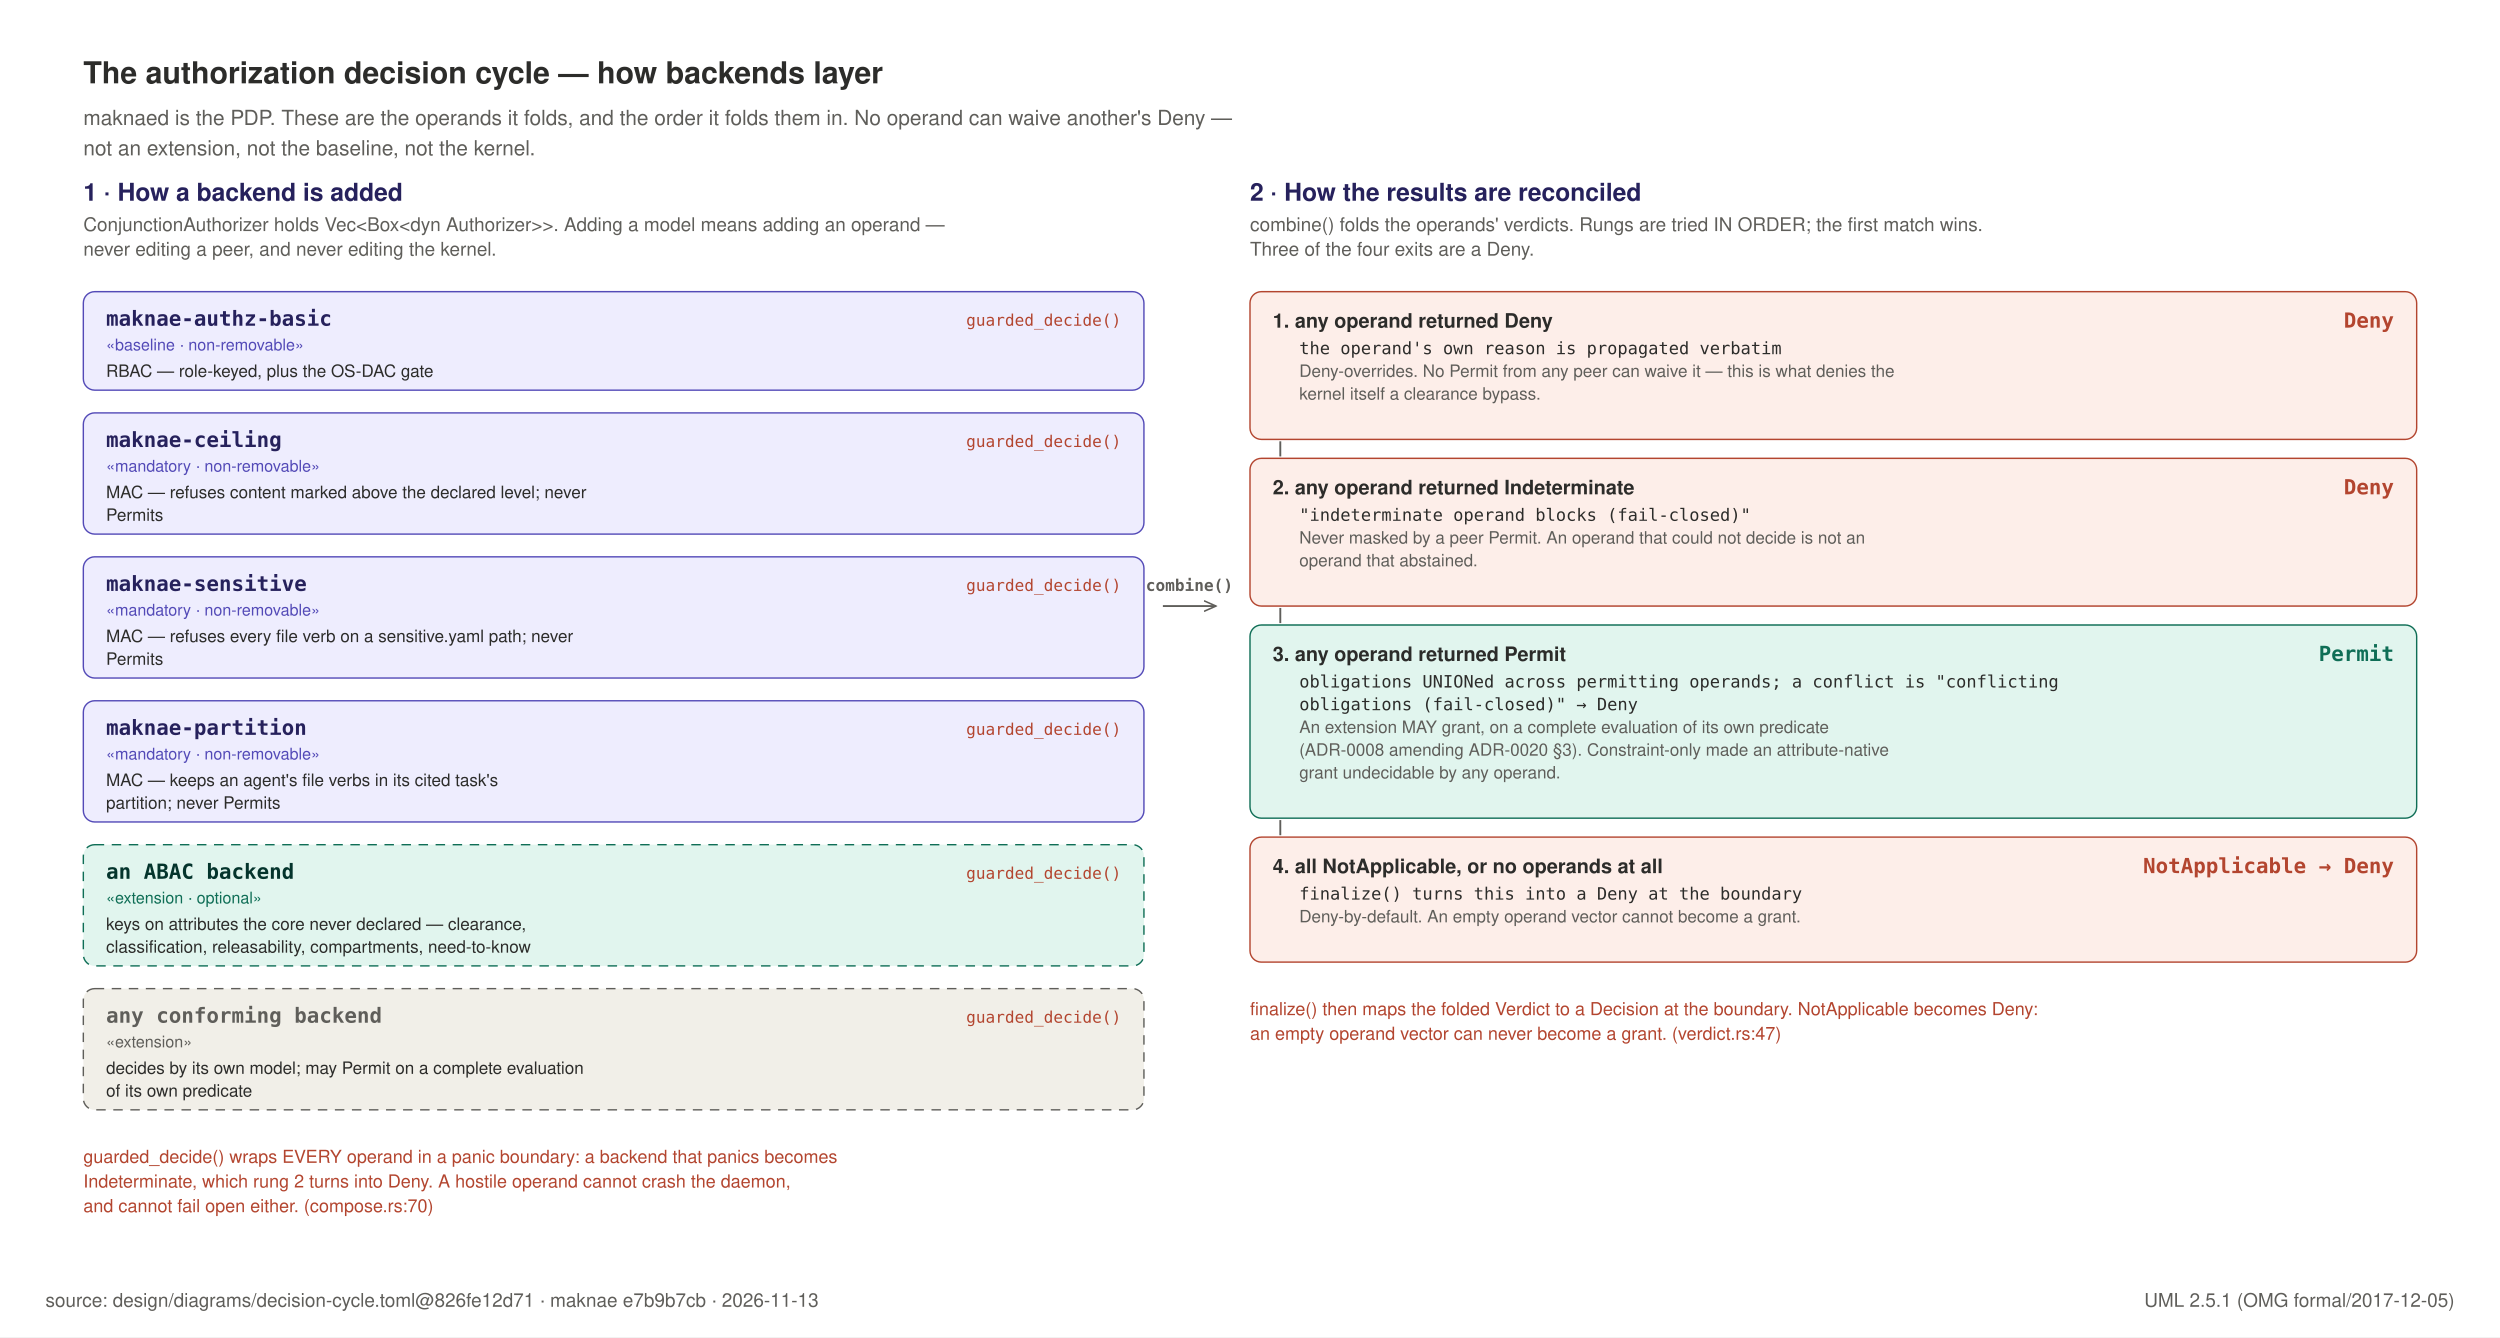
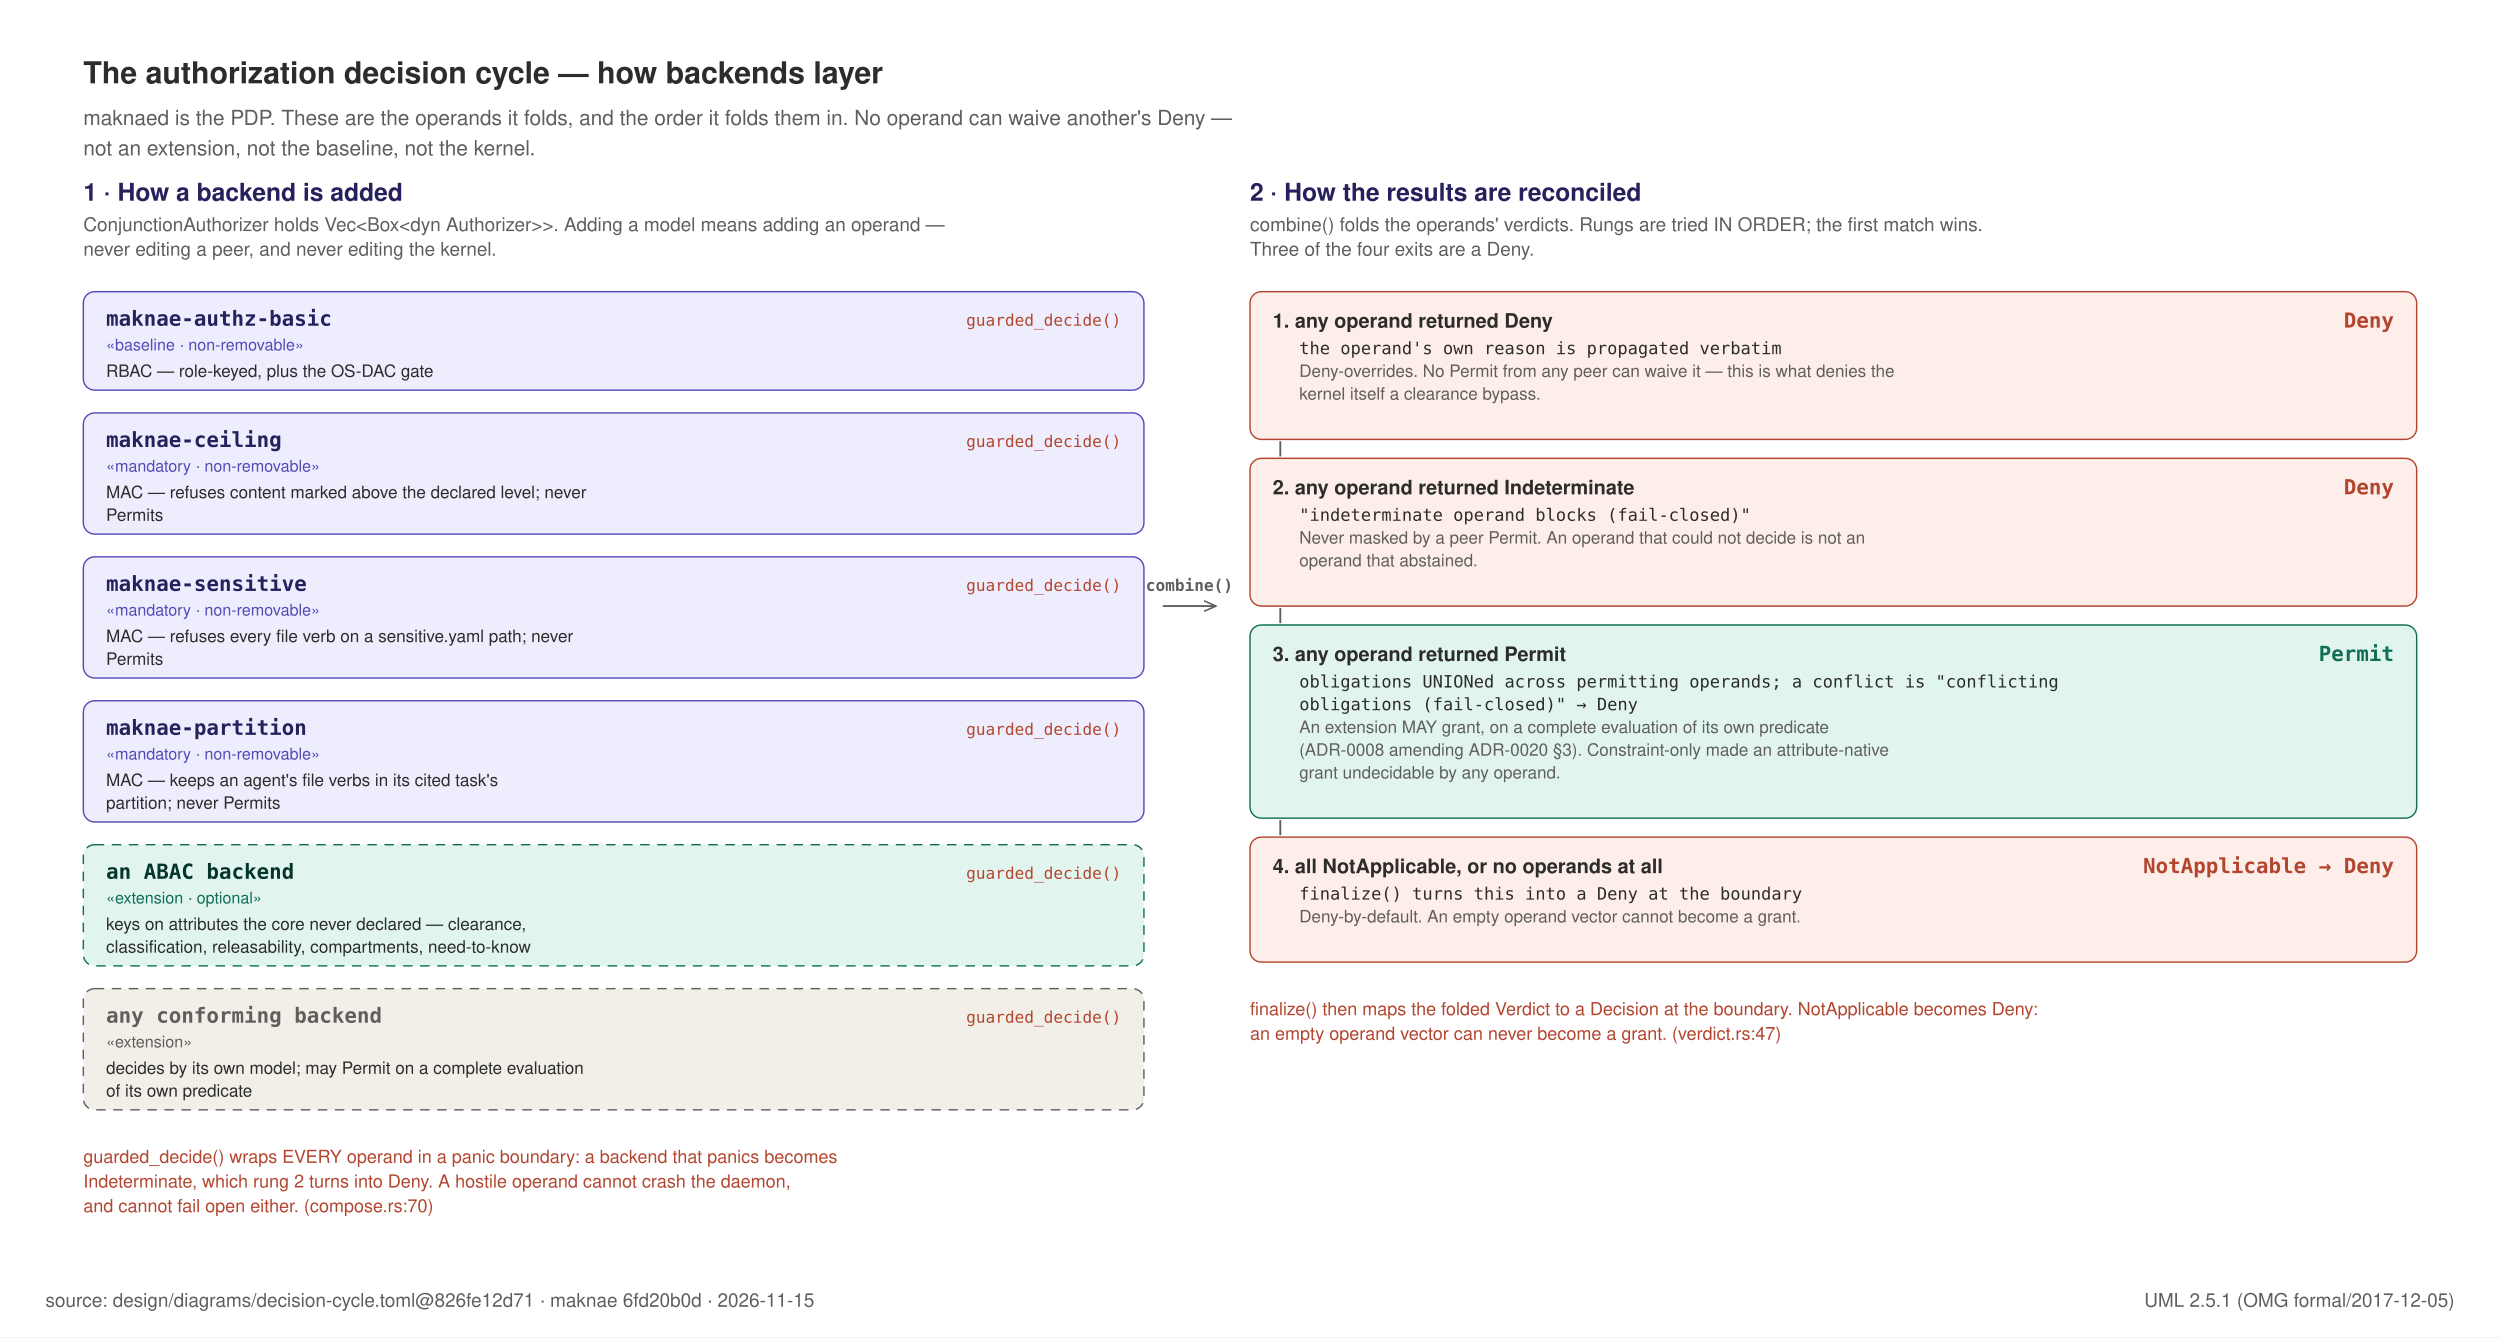
<svg xmlns="http://www.w3.org/2000/svg" width="1320" height="706" viewBox="0 0 1320 706" role="img">
  <rect x="0" y="0" width="1320" height="706" fill="#FFFFFF" />
  <text x="44" y="44" text-anchor="start" font-family="Helvetica, Arial, sans-serif" font-size="16" font-weight="600" fill="#2C2C2A">The authorization decision cycle — how backends layer</text>
  <text x="44" y="66" text-anchor="start" font-family="Helvetica, Arial, sans-serif" font-size="11" font-weight="400" fill="#5F5E5A">maknaed is the PDP. These are the operands it folds, and the order it folds them in. No operand can waive another's Deny —</text>
  <text x="44" y="82" text-anchor="start" font-family="Helvetica, Arial, sans-serif" font-size="11" font-weight="400" fill="#5F5E5A">not an extension, not the baseline, not the kernel.</text>
  <text x="44" y="106" text-anchor="start" font-family="Helvetica, Arial, sans-serif" font-size="13" font-weight="600" fill="#26215C">1 · How a backend is added</text>
  <text x="44" y="122" text-anchor="start" font-family="Helvetica, Arial, sans-serif" font-size="10" font-weight="400" fill="#5F5E5A">ConjunctionAuthorizer holds Vec&lt;Box&lt;dyn Authorizer&gt;&gt;. Adding a model means adding an operand —</text>
  <text x="44" y="135" text-anchor="start" font-family="Helvetica, Arial, sans-serif" font-size="10" font-weight="400" fill="#5F5E5A">never editing a peer, and never editing the kernel.</text>
  <rect x="44" y="154" width="560" height="52" rx="6" fill="#EEEDFE" stroke="#534AB7" stroke-width="0.75" />
  <text x="56" y="172" text-anchor="start" font-family="ui-monospace, SFMono-Regular, Menlo, monospace" font-size="11" font-weight="600" fill="#26215C">maknae-authz-basic</text>
  <text x="56" y="185" text-anchor="start" font-family="Helvetica, Arial, sans-serif" font-size="8.5" font-weight="400" fill="#534AB7">«baseline · non-removable»</text>
  <text x="56" y="199" text-anchor="start" font-family="Helvetica, Arial, sans-serif" font-size="9" font-weight="400" fill="#2C2C2A">RBAC — role-keyed, plus the OS-DAC gate</text>
  <text x="592" y="172" text-anchor="end" font-family="ui-monospace, SFMono-Regular, Menlo, monospace" font-size="8.5" font-weight="400" fill="#B3452F">guarded_decide()</text>
  <rect x="44" y="218" width="560" height="64" rx="6" fill="#EEEDFE" stroke="#534AB7" stroke-width="0.75" />
  <text x="56" y="236" text-anchor="start" font-family="ui-monospace, SFMono-Regular, Menlo, monospace" font-size="11" font-weight="600" fill="#26215C">maknae-ceiling</text>
  <text x="56" y="249" text-anchor="start" font-family="Helvetica, Arial, sans-serif" font-size="8.5" font-weight="400" fill="#534AB7">«mandatory · non-removable»</text>
  <text x="56" y="263" text-anchor="start" font-family="Helvetica, Arial, sans-serif" font-size="9" font-weight="400" fill="#2C2C2A">MAC — refuses content marked above the declared level; never</text>
  <text x="56" y="275" text-anchor="start" font-family="Helvetica, Arial, sans-serif" font-size="9" font-weight="400" fill="#2C2C2A">Permits</text>
  <text x="592" y="236" text-anchor="end" font-family="ui-monospace, SFMono-Regular, Menlo, monospace" font-size="8.5" font-weight="400" fill="#B3452F">guarded_decide()</text>
  <rect x="44" y="294" width="560" height="64" rx="6" fill="#EEEDFE" stroke="#534AB7" stroke-width="0.75" />
  <text x="56" y="312" text-anchor="start" font-family="ui-monospace, SFMono-Regular, Menlo, monospace" font-size="11" font-weight="600" fill="#26215C">maknae-sensitive</text>
  <text x="56" y="325" text-anchor="start" font-family="Helvetica, Arial, sans-serif" font-size="8.5" font-weight="400" fill="#534AB7">«mandatory · non-removable»</text>
  <text x="56" y="339" text-anchor="start" font-family="Helvetica, Arial, sans-serif" font-size="9" font-weight="400" fill="#2C2C2A">MAC — refuses every file verb on a sensitive.yaml path; never</text>
  <text x="56" y="351" text-anchor="start" font-family="Helvetica, Arial, sans-serif" font-size="9" font-weight="400" fill="#2C2C2A">Permits</text>
  <text x="592" y="312" text-anchor="end" font-family="ui-monospace, SFMono-Regular, Menlo, monospace" font-size="8.5" font-weight="400" fill="#B3452F">guarded_decide()</text>
  <rect x="44" y="370" width="560" height="64" rx="6" fill="#EEEDFE" stroke="#534AB7" stroke-width="0.75" />
  <text x="56" y="388" text-anchor="start" font-family="ui-monospace, SFMono-Regular, Menlo, monospace" font-size="11" font-weight="600" fill="#26215C">maknae-partition</text>
  <text x="56" y="401" text-anchor="start" font-family="Helvetica, Arial, sans-serif" font-size="8.5" font-weight="400" fill="#534AB7">«mandatory · non-removable»</text>
  <text x="56" y="415" text-anchor="start" font-family="Helvetica, Arial, sans-serif" font-size="9" font-weight="400" fill="#2C2C2A">MAC — keeps an agent's file verbs in its cited task's</text>
  <text x="56" y="427" text-anchor="start" font-family="Helvetica, Arial, sans-serif" font-size="9" font-weight="400" fill="#2C2C2A">partition; never Permits</text>
  <text x="592" y="388" text-anchor="end" font-family="ui-monospace, SFMono-Regular, Menlo, monospace" font-size="8.5" font-weight="400" fill="#B3452F">guarded_decide()</text>
  <rect x="44" y="446" width="560" height="64" rx="6" fill="#E1F5EE" stroke="#0F6E56" stroke-width="0.75" stroke-dasharray="5 4" />
  <text x="56" y="464" text-anchor="start" font-family="ui-monospace, SFMono-Regular, Menlo, monospace" font-size="11" font-weight="600" fill="#04342C">an ABAC backend</text>
  <text x="56" y="477" text-anchor="start" font-family="Helvetica, Arial, sans-serif" font-size="8.5" font-weight="400" fill="#0F6E56">«extension · optional»</text>
  <text x="56" y="491" text-anchor="start" font-family="Helvetica, Arial, sans-serif" font-size="9" font-weight="400" fill="#2C2C2A">keys on attributes the core never declared — clearance,</text>
  <text x="56" y="503" text-anchor="start" font-family="Helvetica, Arial, sans-serif" font-size="9" font-weight="400" fill="#2C2C2A">classification, releasability, compartments, need-to-know</text>
  <text x="592" y="464" text-anchor="end" font-family="ui-monospace, SFMono-Regular, Menlo, monospace" font-size="8.5" font-weight="400" fill="#B3452F">guarded_decide()</text>
  <rect x="44" y="522" width="560" height="64" rx="6" fill="#F1EFE8" stroke="#5F5E5A" stroke-width="0.75" stroke-dasharray="5 4" />
  <text x="56" y="540" text-anchor="start" font-family="ui-monospace, SFMono-Regular, Menlo, monospace" font-size="11" font-weight="600" fill="#5F5E5A">any conforming backend</text>
  <text x="56" y="553" text-anchor="start" font-family="Helvetica, Arial, sans-serif" font-size="8.5" font-weight="400" fill="#5F5E5A">«extension»</text>
  <text x="56" y="567" text-anchor="start" font-family="Helvetica, Arial, sans-serif" font-size="9" font-weight="400" fill="#2C2C2A">decides by its own model; may Permit on a complete evaluation</text>
  <text x="56" y="579" text-anchor="start" font-family="Helvetica, Arial, sans-serif" font-size="9" font-weight="400" fill="#2C2C2A">of its own predicate</text>
  <text x="592" y="540" text-anchor="end" font-family="ui-monospace, SFMono-Regular, Menlo, monospace" font-size="8.5" font-weight="400" fill="#B3452F">guarded_decide()</text>
  <text x="44" y="614" text-anchor="start" font-family="Helvetica, Arial, sans-serif" font-size="9.5" font-weight="400" fill="#B3452F">guarded_decide() wraps EVERY operand in a panic boundary: a backend that panics becomes</text>
  <text x="44" y="627" text-anchor="start" font-family="Helvetica, Arial, sans-serif" font-size="9.5" font-weight="400" fill="#B3452F">Indeterminate, which rung 2 turns into Deny. A hostile operand cannot crash the daemon,</text>
  <text x="44" y="640" text-anchor="start" font-family="Helvetica, Arial, sans-serif" font-size="9.5" font-weight="400" fill="#B3452F">and cannot fail open either.  (compose.rs:70)</text>
  <path d="M 614 320 h 28" stroke="#5F5E5A" stroke-width="1" marker-end="url(#dep2)" />
  <defs>
    <marker id="dep2" viewBox="0 0 10 10" refX="9" refY="5" markerWidth="7" markerHeight="7" orient="auto-start-reverse">
      <path d="M 0 1 L 9 5 L 0 9" fill="none" stroke="#5F5E5A" stroke-width="1.2" />
    </marker>
  </defs>
  <text x="628" y="312" text-anchor="middle" font-family="ui-monospace, SFMono-Regular, Menlo, monospace" font-size="8.5" font-weight="600" fill="#5F5E5A">combine()</text>
  <text x="660" y="106" text-anchor="start" font-family="Helvetica, Arial, sans-serif" font-size="13" font-weight="600" fill="#26215C">2 · How the results are reconciled</text>
  <text x="660" y="122" text-anchor="start" font-family="Helvetica, Arial, sans-serif" font-size="10" font-weight="400" fill="#5F5E5A">combine() folds the operands' verdicts. Rungs are tried IN ORDER; the first match wins.</text>
  <text x="660" y="135" text-anchor="start" font-family="Helvetica, Arial, sans-serif" font-size="10" font-weight="400" fill="#5F5E5A">Three of the four exits are a Deny.</text>
  <rect x="660" y="154" width="616" height="78" rx="6" fill="#FDEEE9" stroke="#B3452F" stroke-width="0.75" />
  <text x="672" y="173" text-anchor="start" font-family="Helvetica, Arial, sans-serif" font-size="10.5" font-weight="600" fill="#2C2C2A">1.  any operand returned Deny</text>
  <text x="1264" y="173" text-anchor="end" font-family="ui-monospace, SFMono-Regular, Menlo, monospace" font-size="11" font-weight="700" fill="#B3452F">Deny</text>
  <text x="686" y="187" text-anchor="start" font-family="ui-monospace, SFMono-Regular, Menlo, monospace" font-size="9" font-weight="400" fill="#2C2C2A">the operand's own reason is propagated verbatim</text>
  <text x="686" y="199" text-anchor="start" font-family="Helvetica, Arial, sans-serif" font-size="9" font-weight="400" fill="#5F5E5A">Deny-overrides. No Permit from any peer can waive it — this is what denies the</text>
  <text x="686" y="211" text-anchor="start" font-family="Helvetica, Arial, sans-serif" font-size="9" font-weight="400" fill="#5F5E5A">kernel itself a clearance bypass.</text>
  <line x1="676" y1="233" x2="676" y2="241" stroke="#5F5E5A" stroke-width="1" />
  <rect x="660" y="242" width="616" height="78" rx="6" fill="#FDEEE9" stroke="#B3452F" stroke-width="0.75" />
  <text x="672" y="261" text-anchor="start" font-family="Helvetica, Arial, sans-serif" font-size="10.5" font-weight="600" fill="#2C2C2A">2.  any operand returned Indeterminate</text>
  <text x="1264" y="261" text-anchor="end" font-family="ui-monospace, SFMono-Regular, Menlo, monospace" font-size="11" font-weight="700" fill="#B3452F">Deny</text>
  <text x="686" y="275" text-anchor="start" font-family="ui-monospace, SFMono-Regular, Menlo, monospace" font-size="9" font-weight="400" fill="#2C2C2A">"indeterminate operand blocks (fail-closed)"</text>
  <text x="686" y="287" text-anchor="start" font-family="Helvetica, Arial, sans-serif" font-size="9" font-weight="400" fill="#5F5E5A">Never masked by a peer Permit. An operand that could not decide is not an</text>
  <text x="686" y="299" text-anchor="start" font-family="Helvetica, Arial, sans-serif" font-size="9" font-weight="400" fill="#5F5E5A">operand that abstained.</text>
  <line x1="676" y1="321" x2="676" y2="329" stroke="#5F5E5A" stroke-width="1" />
  <rect x="660" y="330" width="616" height="102" rx="6" fill="#E1F5EE" stroke="#0F6E56" stroke-width="0.75" />
  <text x="672" y="349" text-anchor="start" font-family="Helvetica, Arial, sans-serif" font-size="10.5" font-weight="600" fill="#2C2C2A">3.  any operand returned Permit</text>
  <text x="1264" y="349" text-anchor="end" font-family="ui-monospace, SFMono-Regular, Menlo, monospace" font-size="11" font-weight="700" fill="#0F6E56">Permit</text>
  <text x="686" y="363" text-anchor="start" font-family="ui-monospace, SFMono-Regular, Menlo, monospace" font-size="9" font-weight="400" fill="#2C2C2A">obligations UNIONed across permitting operands; a conflict is "conflicting</text>
  <text x="686" y="375" text-anchor="start" font-family="ui-monospace, SFMono-Regular, Menlo, monospace" font-size="9" font-weight="400" fill="#2C2C2A">obligations (fail-closed)" → Deny</text>
  <text x="686" y="387" text-anchor="start" font-family="Helvetica, Arial, sans-serif" font-size="9" font-weight="400" fill="#5F5E5A">An extension MAY grant, on a complete evaluation of its own predicate</text>
  <text x="686" y="399" text-anchor="start" font-family="Helvetica, Arial, sans-serif" font-size="9" font-weight="400" fill="#5F5E5A">(ADR-0008 amending ADR-0020 §3). Constraint-only made an attribute-native</text>
  <text x="686" y="411" text-anchor="start" font-family="Helvetica, Arial, sans-serif" font-size="9" font-weight="400" fill="#5F5E5A">grant undecidable by any operand.</text>
  <line x1="676" y1="433" x2="676" y2="441" stroke="#5F5E5A" stroke-width="1" />
  <rect x="660" y="442" width="616" height="66" rx="6" fill="#FDEEE9" stroke="#B3452F" stroke-width="0.75" />
  <text x="672" y="461" text-anchor="start" font-family="Helvetica, Arial, sans-serif" font-size="10.5" font-weight="600" fill="#2C2C2A">4.  all NotApplicable, or no operands at all</text>
  <text x="1264" y="461" text-anchor="end" font-family="ui-monospace, SFMono-Regular, Menlo, monospace" font-size="11" font-weight="700" fill="#B3452F">NotApplicable → Deny</text>
  <text x="686" y="475" text-anchor="start" font-family="ui-monospace, SFMono-Regular, Menlo, monospace" font-size="9" font-weight="400" fill="#2C2C2A">finalize() turns this into a Deny at the boundary</text>
  <text x="686" y="487" text-anchor="start" font-family="Helvetica, Arial, sans-serif" font-size="9" font-weight="400" fill="#5F5E5A">Deny-by-default. An empty operand vector cannot become a grant.</text>
  <text x="660" y="536" text-anchor="start" font-family="Helvetica, Arial, sans-serif" font-size="9.5" font-weight="400" fill="#B3452F">finalize() then maps the folded Verdict to a Decision at the boundary. NotApplicable becomes Deny:</text>
  <text x="660" y="549" text-anchor="start" font-family="Helvetica, Arial, sans-serif" font-size="9.5" font-weight="400" fill="#B3452F">an empty operand vector can never become a grant. (verdict.rs:47)</text>
-   <text x="24" y="690" text-anchor="start" font-family="Helvetica, Arial, sans-serif" font-size="10" font-weight="400" fill="#5F5E5A">source: design/diagrams/decision-cycle.toml@826fe12d71 · maknae e7b9b7cb · 2026-11-13</text>
+   <text x="24" y="690" text-anchor="start" font-family="Helvetica, Arial, sans-serif" font-size="10" font-weight="400" fill="#5F5E5A">source: design/diagrams/decision-cycle.toml@826fe12d71 · maknae 6fd20b0d · 2026-11-15</text>
  <text x="1296" y="690" text-anchor="end" font-family="Helvetica, Arial, sans-serif" font-size="10" font-weight="400" fill="#5F5E5A">UML 2.5.1 (OMG formal/2017-12-05)</text>
</svg>
